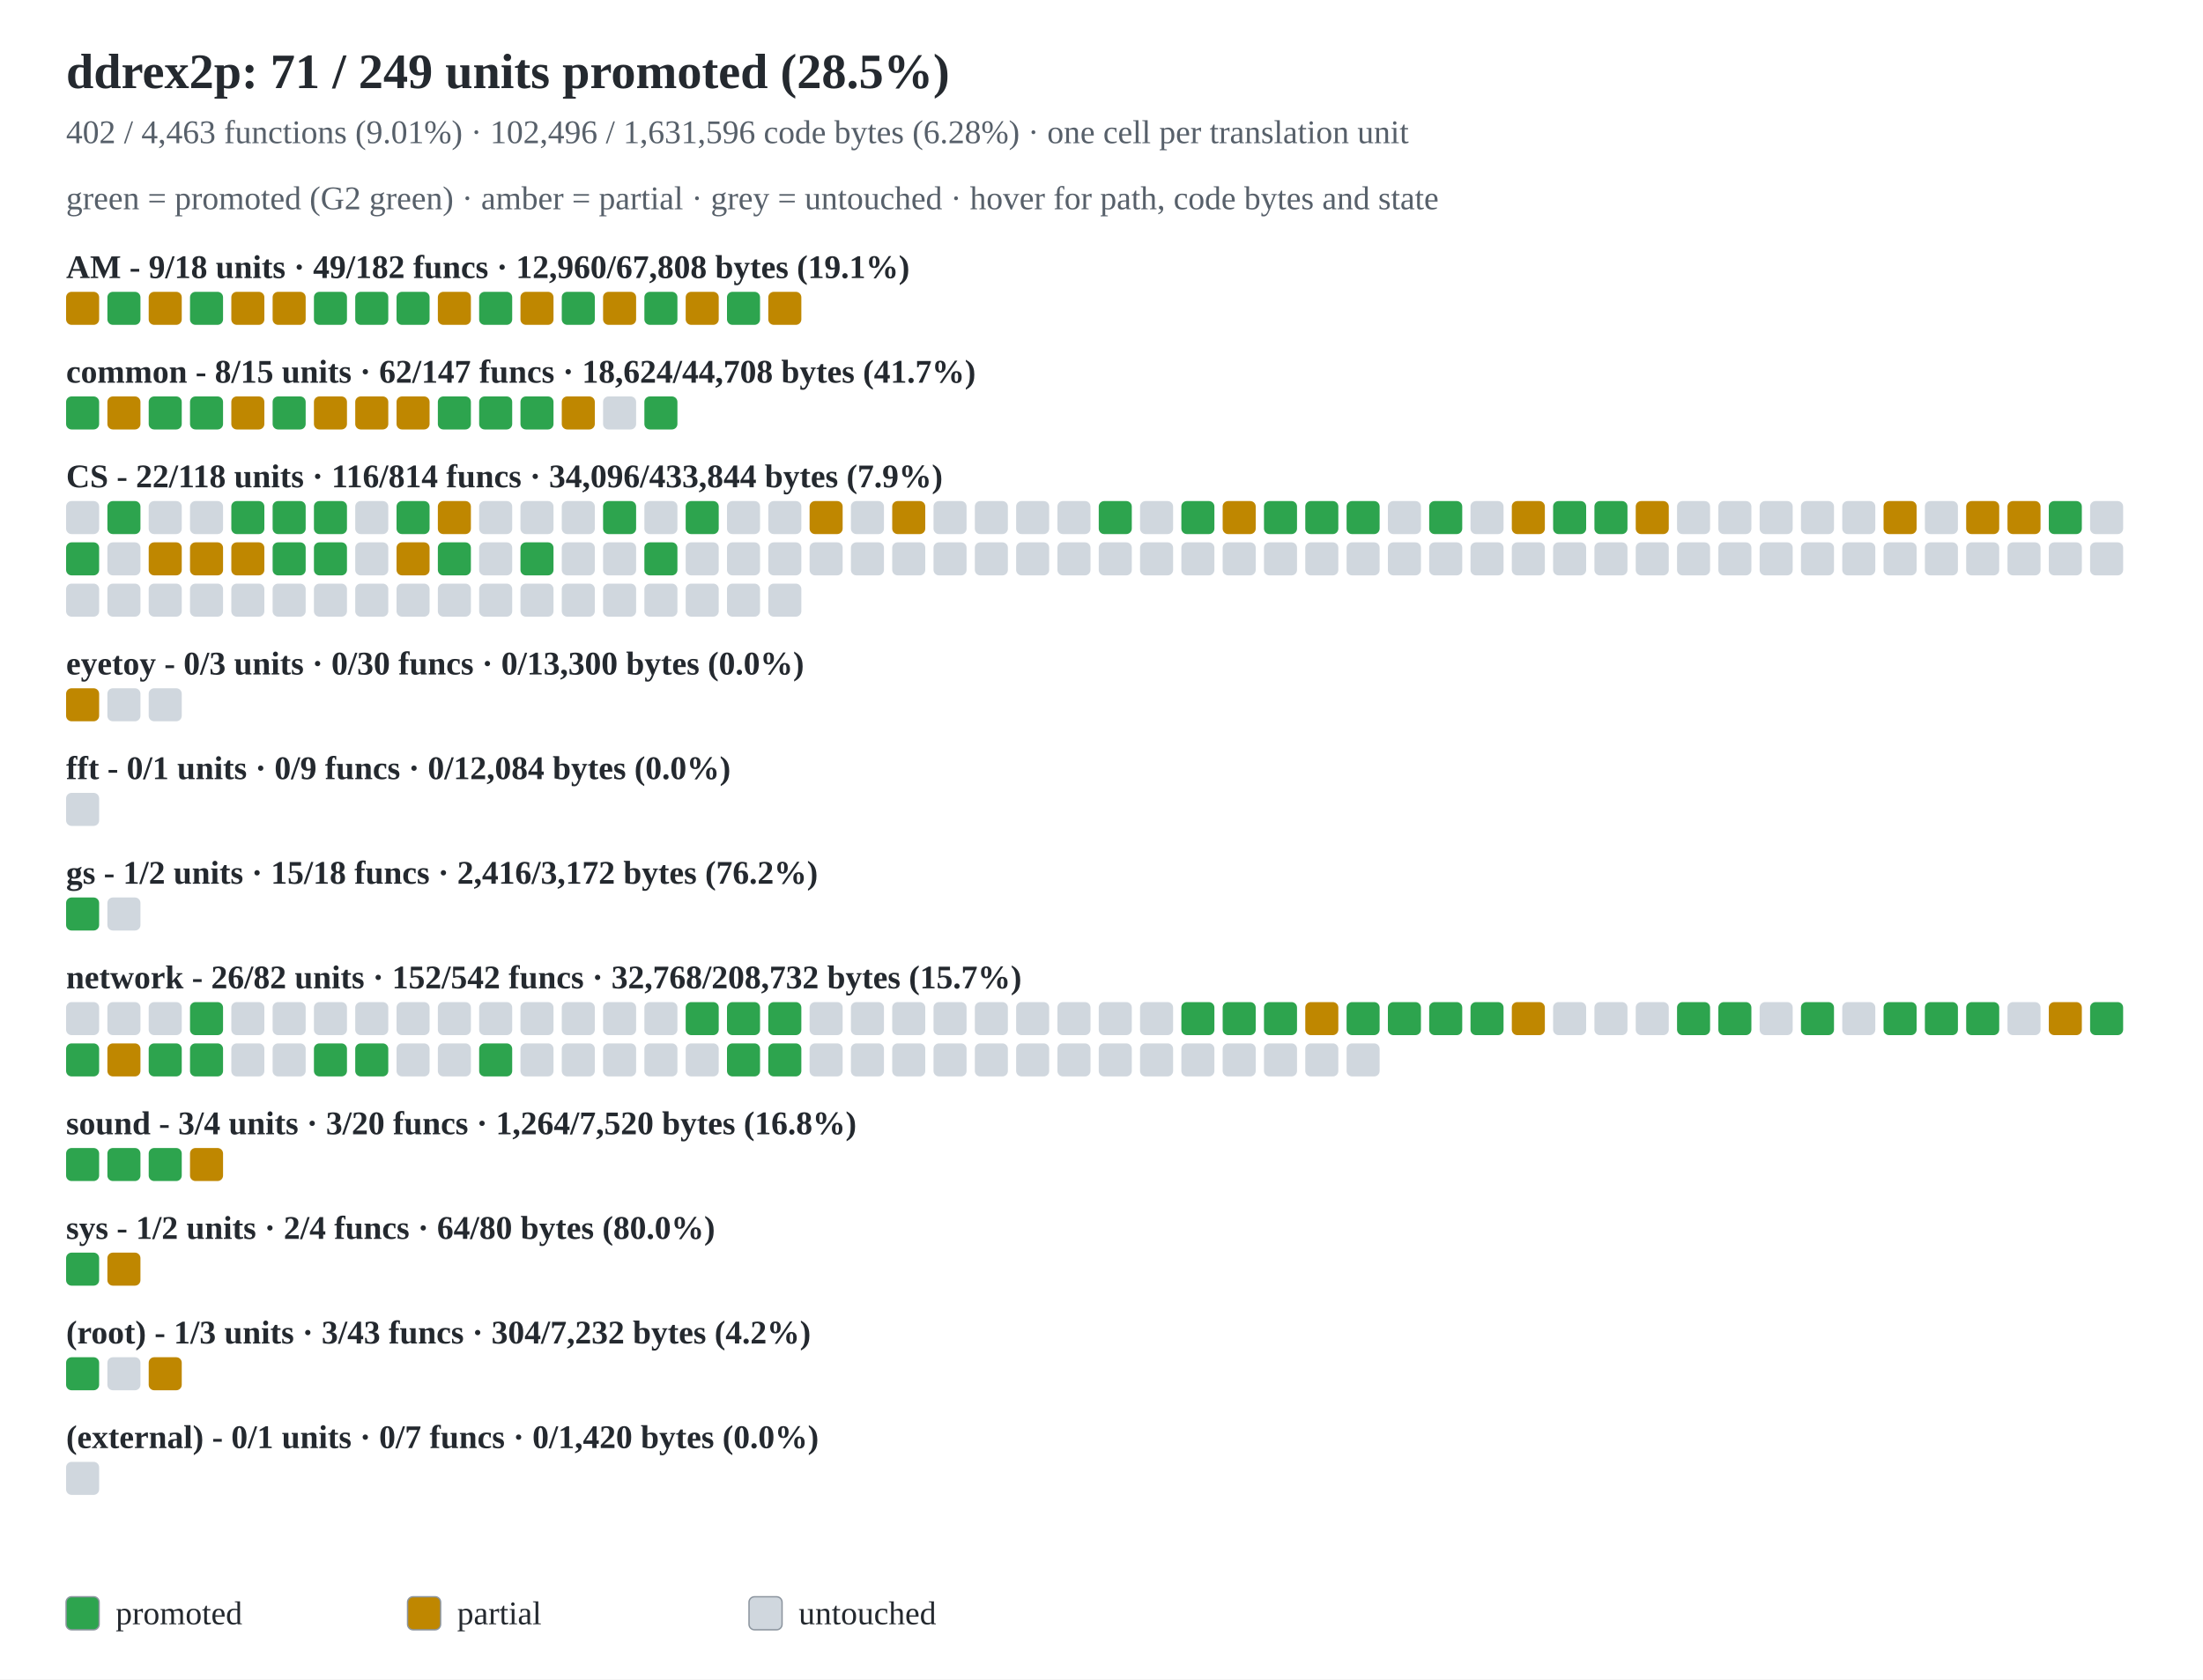
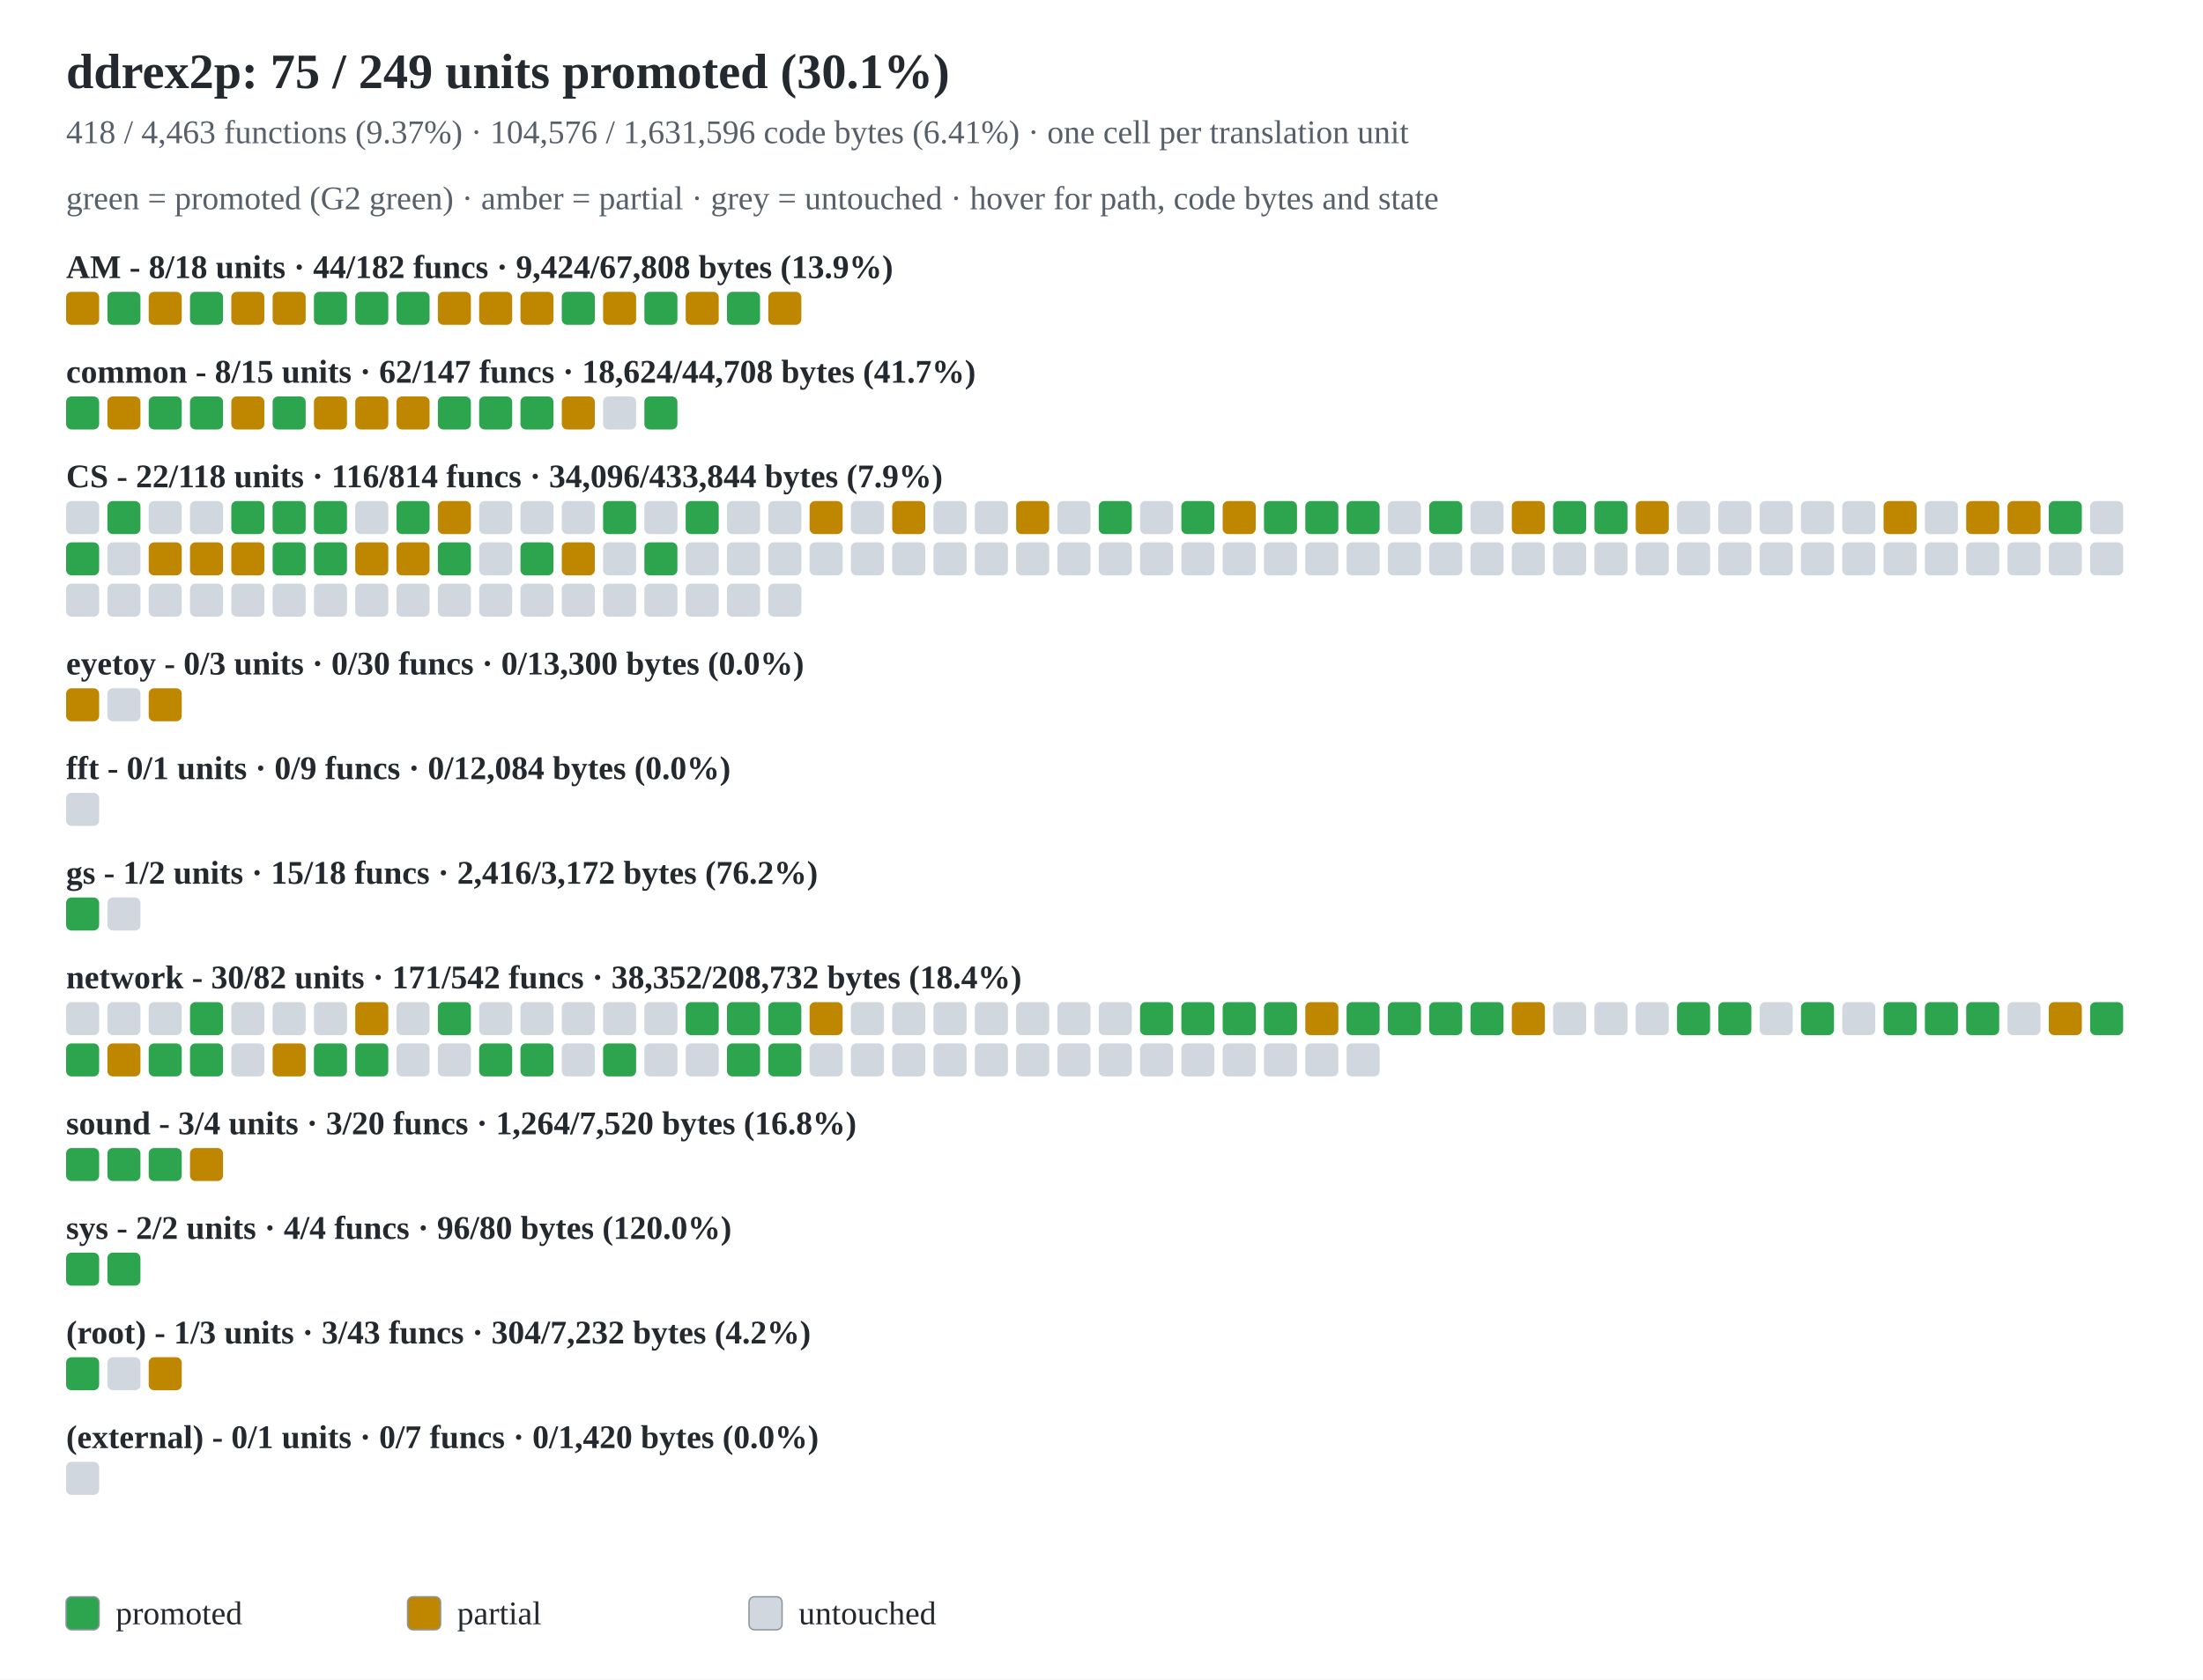
<svg xmlns="http://www.w3.org/2000/svg" width="800" height="610" viewBox="0 0 800 610" role="img" aria-label="ddrex2p translation unit heatmap">
  <rect width="800" height="610" fill="#ffffff" />
-   <text x="24" y="32" font-size="18" font-weight="600" fill="#24292f">ddrex2p: 71 / 249 units promoted (28.5%)</text>
-   <text x="24" y="52" font-size="12" fill="#57606a">402 / 4,463 functions (9.01%) · 102,496 / 1,631,596 code bytes (6.28%) · one cell per translation unit</text>
+   <text x="24" y="32" font-size="18" font-weight="600" fill="#24292f">ddrex2p: 75 / 249 units promoted (30.1%)</text>
+   <text x="24" y="52" font-size="12" fill="#57606a">418 / 4,463 functions (9.37%) · 104,576 / 1,631,596 code bytes (6.41%) · one cell per translation unit</text>
  <text x="24" y="76" font-size="12" fill="#57606a">green = promoted (G2 green) · amber = partial · grey = untouched · hover for path, code bytes and state</text>
  <g class="module" data-module="AM">
-     <text x="24" y="101" font-size="12" font-weight="600" fill="#24292f">AM - 9/18 units · 49/182 funcs · 12,960/67,808 bytes (19.1%)</text>
+     <text x="24" y="101" font-size="12" font-weight="600" fill="#24292f">AM - 8/18 units · 44/182 funcs · 9,424/67,808 bytes (13.9%)</text>
    <rect class="cell" data-state="partial" x="24" y="106" width="12" height="12" rx="2" fill="#bf8700" />
    <rect class="cell" data-state="promoted" x="39" y="106" width="12" height="12" rx="2" fill="#2da44e" />
    <rect class="cell" data-state="partial" x="54" y="106" width="12" height="12" rx="2" fill="#bf8700" />
    <rect class="cell" data-state="promoted" x="69" y="106" width="12" height="12" rx="2" fill="#2da44e" />
    <rect class="cell" data-state="partial" x="84" y="106" width="12" height="12" rx="2" fill="#bf8700" />
    <rect class="cell" data-state="partial" x="99" y="106" width="12" height="12" rx="2" fill="#bf8700" />
    <rect class="cell" data-state="promoted" x="114" y="106" width="12" height="12" rx="2" fill="#2da44e" />
    <rect class="cell" data-state="promoted" x="129" y="106" width="12" height="12" rx="2" fill="#2da44e" />
    <rect class="cell" data-state="promoted" x="144" y="106" width="12" height="12" rx="2" fill="#2da44e" />
    <rect class="cell" data-state="partial" x="159" y="106" width="12" height="12" rx="2" fill="#bf8700" />
-     <rect class="cell" data-state="promoted" x="174" y="106" width="12" height="12" rx="2" fill="#2da44e" />
+     <rect class="cell" data-state="partial" x="174" y="106" width="12" height="12" rx="2" fill="#bf8700" />
    <rect class="cell" data-state="partial" x="189" y="106" width="12" height="12" rx="2" fill="#bf8700" />
    <rect class="cell" data-state="promoted" x="204" y="106" width="12" height="12" rx="2" fill="#2da44e" />
    <rect class="cell" data-state="partial" x="219" y="106" width="12" height="12" rx="2" fill="#bf8700" />
    <rect class="cell" data-state="promoted" x="234" y="106" width="12" height="12" rx="2" fill="#2da44e" />
    <rect class="cell" data-state="partial" x="249" y="106" width="12" height="12" rx="2" fill="#bf8700" />
    <rect class="cell" data-state="promoted" x="264" y="106" width="12" height="12" rx="2" fill="#2da44e" />
    <rect class="cell" data-state="partial" x="279" y="106" width="12" height="12" rx="2" fill="#bf8700" />
  </g>
  <g class="module" data-module="common">
    <text x="24" y="139" font-size="12" font-weight="600" fill="#24292f">common - 8/15 units · 62/147 funcs · 18,624/44,708 bytes (41.7%)</text>
    <rect class="cell" data-state="promoted" x="24" y="144" width="12" height="12" rx="2" fill="#2da44e" />
    <rect class="cell" data-state="partial" x="39" y="144" width="12" height="12" rx="2" fill="#bf8700" />
    <rect class="cell" data-state="promoted" x="54" y="144" width="12" height="12" rx="2" fill="#2da44e" />
    <rect class="cell" data-state="promoted" x="69" y="144" width="12" height="12" rx="2" fill="#2da44e" />
    <rect class="cell" data-state="partial" x="84" y="144" width="12" height="12" rx="2" fill="#bf8700" />
    <rect class="cell" data-state="promoted" x="99" y="144" width="12" height="12" rx="2" fill="#2da44e" />
    <rect class="cell" data-state="partial" x="114" y="144" width="12" height="12" rx="2" fill="#bf8700" />
    <rect class="cell" data-state="partial" x="129" y="144" width="12" height="12" rx="2" fill="#bf8700" />
    <rect class="cell" data-state="partial" x="144" y="144" width="12" height="12" rx="2" fill="#bf8700" />
    <rect class="cell" data-state="promoted" x="159" y="144" width="12" height="12" rx="2" fill="#2da44e" />
    <rect class="cell" data-state="promoted" x="174" y="144" width="12" height="12" rx="2" fill="#2da44e" />
    <rect class="cell" data-state="promoted" x="189" y="144" width="12" height="12" rx="2" fill="#2da44e" />
    <rect class="cell" data-state="partial" x="204" y="144" width="12" height="12" rx="2" fill="#bf8700" />
    <rect class="cell" data-state="untouched" x="219" y="144" width="12" height="12" rx="2" fill="#d0d7de" />
    <rect class="cell" data-state="promoted" x="234" y="144" width="12" height="12" rx="2" fill="#2da44e" />
  </g>
  <g class="module" data-module="CS">
    <text x="24" y="177" font-size="12" font-weight="600" fill="#24292f">CS - 22/118 units · 116/814 funcs · 34,096/433,844 bytes (7.9%)</text>
    <rect class="cell" data-state="untouched" x="24" y="182" width="12" height="12" rx="2" fill="#d0d7de" />
    <rect class="cell" data-state="promoted" x="39" y="182" width="12" height="12" rx="2" fill="#2da44e" />
    <rect class="cell" data-state="untouched" x="54" y="182" width="12" height="12" rx="2" fill="#d0d7de" />
    <rect class="cell" data-state="untouched" x="69" y="182" width="12" height="12" rx="2" fill="#d0d7de" />
    <rect class="cell" data-state="promoted" x="84" y="182" width="12" height="12" rx="2" fill="#2da44e" />
    <rect class="cell" data-state="promoted" x="99" y="182" width="12" height="12" rx="2" fill="#2da44e" />
    <rect class="cell" data-state="promoted" x="114" y="182" width="12" height="12" rx="2" fill="#2da44e" />
    <rect class="cell" data-state="untouched" x="129" y="182" width="12" height="12" rx="2" fill="#d0d7de" />
    <rect class="cell" data-state="promoted" x="144" y="182" width="12" height="12" rx="2" fill="#2da44e" />
    <rect class="cell" data-state="partial" x="159" y="182" width="12" height="12" rx="2" fill="#bf8700" />
    <rect class="cell" data-state="untouched" x="174" y="182" width="12" height="12" rx="2" fill="#d0d7de" />
    <rect class="cell" data-state="untouched" x="189" y="182" width="12" height="12" rx="2" fill="#d0d7de" />
    <rect class="cell" data-state="untouched" x="204" y="182" width="12" height="12" rx="2" fill="#d0d7de" />
    <rect class="cell" data-state="promoted" x="219" y="182" width="12" height="12" rx="2" fill="#2da44e" />
    <rect class="cell" data-state="untouched" x="234" y="182" width="12" height="12" rx="2" fill="#d0d7de" />
    <rect class="cell" data-state="promoted" x="249" y="182" width="12" height="12" rx="2" fill="#2da44e" />
    <rect class="cell" data-state="untouched" x="264" y="182" width="12" height="12" rx="2" fill="#d0d7de" />
    <rect class="cell" data-state="untouched" x="279" y="182" width="12" height="12" rx="2" fill="#d0d7de" />
    <rect class="cell" data-state="partial" x="294" y="182" width="12" height="12" rx="2" fill="#bf8700" />
    <rect class="cell" data-state="untouched" x="309" y="182" width="12" height="12" rx="2" fill="#d0d7de" />
    <rect class="cell" data-state="partial" x="324" y="182" width="12" height="12" rx="2" fill="#bf8700" />
    <rect class="cell" data-state="untouched" x="339" y="182" width="12" height="12" rx="2" fill="#d0d7de" />
    <rect class="cell" data-state="untouched" x="354" y="182" width="12" height="12" rx="2" fill="#d0d7de" />
-     <rect class="cell" data-state="untouched" x="369" y="182" width="12" height="12" rx="2" fill="#d0d7de" />
+     <rect class="cell" data-state="partial" x="369" y="182" width="12" height="12" rx="2" fill="#bf8700" />
    <rect class="cell" data-state="untouched" x="384" y="182" width="12" height="12" rx="2" fill="#d0d7de" />
    <rect class="cell" data-state="promoted" x="399" y="182" width="12" height="12" rx="2" fill="#2da44e" />
    <rect class="cell" data-state="untouched" x="414" y="182" width="12" height="12" rx="2" fill="#d0d7de" />
    <rect class="cell" data-state="promoted" x="429" y="182" width="12" height="12" rx="2" fill="#2da44e" />
    <rect class="cell" data-state="partial" x="444" y="182" width="12" height="12" rx="2" fill="#bf8700" />
    <rect class="cell" data-state="promoted" x="459" y="182" width="12" height="12" rx="2" fill="#2da44e" />
    <rect class="cell" data-state="promoted" x="474" y="182" width="12" height="12" rx="2" fill="#2da44e" />
    <rect class="cell" data-state="promoted" x="489" y="182" width="12" height="12" rx="2" fill="#2da44e" />
    <rect class="cell" data-state="untouched" x="504" y="182" width="12" height="12" rx="2" fill="#d0d7de" />
    <rect class="cell" data-state="promoted" x="519" y="182" width="12" height="12" rx="2" fill="#2da44e" />
    <rect class="cell" data-state="untouched" x="534" y="182" width="12" height="12" rx="2" fill="#d0d7de" />
    <rect class="cell" data-state="partial" x="549" y="182" width="12" height="12" rx="2" fill="#bf8700" />
    <rect class="cell" data-state="promoted" x="564" y="182" width="12" height="12" rx="2" fill="#2da44e" />
    <rect class="cell" data-state="promoted" x="579" y="182" width="12" height="12" rx="2" fill="#2da44e" />
    <rect class="cell" data-state="partial" x="594" y="182" width="12" height="12" rx="2" fill="#bf8700" />
    <rect class="cell" data-state="untouched" x="609" y="182" width="12" height="12" rx="2" fill="#d0d7de" />
    <rect class="cell" data-state="untouched" x="624" y="182" width="12" height="12" rx="2" fill="#d0d7de" />
    <rect class="cell" data-state="untouched" x="639" y="182" width="12" height="12" rx="2" fill="#d0d7de" />
    <rect class="cell" data-state="untouched" x="654" y="182" width="12" height="12" rx="2" fill="#d0d7de" />
    <rect class="cell" data-state="untouched" x="669" y="182" width="12" height="12" rx="2" fill="#d0d7de" />
    <rect class="cell" data-state="partial" x="684" y="182" width="12" height="12" rx="2" fill="#bf8700" />
    <rect class="cell" data-state="untouched" x="699" y="182" width="12" height="12" rx="2" fill="#d0d7de" />
    <rect class="cell" data-state="partial" x="714" y="182" width="12" height="12" rx="2" fill="#bf8700" />
    <rect class="cell" data-state="partial" x="729" y="182" width="12" height="12" rx="2" fill="#bf8700" />
    <rect class="cell" data-state="promoted" x="744" y="182" width="12" height="12" rx="2" fill="#2da44e" />
    <rect class="cell" data-state="untouched" x="759" y="182" width="12" height="12" rx="2" fill="#d0d7de" />
    <rect class="cell" data-state="promoted" x="24" y="197" width="12" height="12" rx="2" fill="#2da44e" />
    <rect class="cell" data-state="untouched" x="39" y="197" width="12" height="12" rx="2" fill="#d0d7de" />
    <rect class="cell" data-state="partial" x="54" y="197" width="12" height="12" rx="2" fill="#bf8700" />
    <rect class="cell" data-state="partial" x="69" y="197" width="12" height="12" rx="2" fill="#bf8700" />
    <rect class="cell" data-state="partial" x="84" y="197" width="12" height="12" rx="2" fill="#bf8700" />
    <rect class="cell" data-state="promoted" x="99" y="197" width="12" height="12" rx="2" fill="#2da44e" />
    <rect class="cell" data-state="promoted" x="114" y="197" width="12" height="12" rx="2" fill="#2da44e" />
-     <rect class="cell" data-state="untouched" x="129" y="197" width="12" height="12" rx="2" fill="#d0d7de" />
+     <rect class="cell" data-state="partial" x="129" y="197" width="12" height="12" rx="2" fill="#bf8700" />
    <rect class="cell" data-state="partial" x="144" y="197" width="12" height="12" rx="2" fill="#bf8700" />
    <rect class="cell" data-state="promoted" x="159" y="197" width="12" height="12" rx="2" fill="#2da44e" />
    <rect class="cell" data-state="untouched" x="174" y="197" width="12" height="12" rx="2" fill="#d0d7de" />
    <rect class="cell" data-state="promoted" x="189" y="197" width="12" height="12" rx="2" fill="#2da44e" />
-     <rect class="cell" data-state="untouched" x="204" y="197" width="12" height="12" rx="2" fill="#d0d7de" />
+     <rect class="cell" data-state="partial" x="204" y="197" width="12" height="12" rx="2" fill="#bf8700" />
    <rect class="cell" data-state="untouched" x="219" y="197" width="12" height="12" rx="2" fill="#d0d7de" />
    <rect class="cell" data-state="promoted" x="234" y="197" width="12" height="12" rx="2" fill="#2da44e" />
    <rect class="cell" data-state="untouched" x="249" y="197" width="12" height="12" rx="2" fill="#d0d7de" />
    <rect class="cell" data-state="untouched" x="264" y="197" width="12" height="12" rx="2" fill="#d0d7de" />
    <rect class="cell" data-state="untouched" x="279" y="197" width="12" height="12" rx="2" fill="#d0d7de" />
    <rect class="cell" data-state="untouched" x="294" y="197" width="12" height="12" rx="2" fill="#d0d7de" />
    <rect class="cell" data-state="untouched" x="309" y="197" width="12" height="12" rx="2" fill="#d0d7de" />
    <rect class="cell" data-state="untouched" x="324" y="197" width="12" height="12" rx="2" fill="#d0d7de" />
    <rect class="cell" data-state="untouched" x="339" y="197" width="12" height="12" rx="2" fill="#d0d7de" />
    <rect class="cell" data-state="untouched" x="354" y="197" width="12" height="12" rx="2" fill="#d0d7de" />
    <rect class="cell" data-state="untouched" x="369" y="197" width="12" height="12" rx="2" fill="#d0d7de" />
    <rect class="cell" data-state="untouched" x="384" y="197" width="12" height="12" rx="2" fill="#d0d7de" />
    <rect class="cell" data-state="untouched" x="399" y="197" width="12" height="12" rx="2" fill="#d0d7de" />
    <rect class="cell" data-state="untouched" x="414" y="197" width="12" height="12" rx="2" fill="#d0d7de" />
    <rect class="cell" data-state="untouched" x="429" y="197" width="12" height="12" rx="2" fill="#d0d7de" />
    <rect class="cell" data-state="untouched" x="444" y="197" width="12" height="12" rx="2" fill="#d0d7de" />
    <rect class="cell" data-state="untouched" x="459" y="197" width="12" height="12" rx="2" fill="#d0d7de" />
    <rect class="cell" data-state="untouched" x="474" y="197" width="12" height="12" rx="2" fill="#d0d7de" />
    <rect class="cell" data-state="untouched" x="489" y="197" width="12" height="12" rx="2" fill="#d0d7de" />
    <rect class="cell" data-state="untouched" x="504" y="197" width="12" height="12" rx="2" fill="#d0d7de" />
    <rect class="cell" data-state="untouched" x="519" y="197" width="12" height="12" rx="2" fill="#d0d7de" />
    <rect class="cell" data-state="untouched" x="534" y="197" width="12" height="12" rx="2" fill="#d0d7de" />
    <rect class="cell" data-state="untouched" x="549" y="197" width="12" height="12" rx="2" fill="#d0d7de" />
    <rect class="cell" data-state="untouched" x="564" y="197" width="12" height="12" rx="2" fill="#d0d7de" />
    <rect class="cell" data-state="untouched" x="579" y="197" width="12" height="12" rx="2" fill="#d0d7de" />
    <rect class="cell" data-state="untouched" x="594" y="197" width="12" height="12" rx="2" fill="#d0d7de" />
    <rect class="cell" data-state="untouched" x="609" y="197" width="12" height="12" rx="2" fill="#d0d7de" />
    <rect class="cell" data-state="untouched" x="624" y="197" width="12" height="12" rx="2" fill="#d0d7de" />
    <rect class="cell" data-state="untouched" x="639" y="197" width="12" height="12" rx="2" fill="#d0d7de" />
    <rect class="cell" data-state="untouched" x="654" y="197" width="12" height="12" rx="2" fill="#d0d7de" />
    <rect class="cell" data-state="untouched" x="669" y="197" width="12" height="12" rx="2" fill="#d0d7de" />
    <rect class="cell" data-state="untouched" x="684" y="197" width="12" height="12" rx="2" fill="#d0d7de" />
    <rect class="cell" data-state="untouched" x="699" y="197" width="12" height="12" rx="2" fill="#d0d7de" />
    <rect class="cell" data-state="untouched" x="714" y="197" width="12" height="12" rx="2" fill="#d0d7de" />
    <rect class="cell" data-state="untouched" x="729" y="197" width="12" height="12" rx="2" fill="#d0d7de" />
    <rect class="cell" data-state="untouched" x="744" y="197" width="12" height="12" rx="2" fill="#d0d7de" />
    <rect class="cell" data-state="untouched" x="759" y="197" width="12" height="12" rx="2" fill="#d0d7de" />
    <rect class="cell" data-state="untouched" x="24" y="212" width="12" height="12" rx="2" fill="#d0d7de" />
    <rect class="cell" data-state="untouched" x="39" y="212" width="12" height="12" rx="2" fill="#d0d7de" />
    <rect class="cell" data-state="untouched" x="54" y="212" width="12" height="12" rx="2" fill="#d0d7de" />
    <rect class="cell" data-state="untouched" x="69" y="212" width="12" height="12" rx="2" fill="#d0d7de" />
    <rect class="cell" data-state="untouched" x="84" y="212" width="12" height="12" rx="2" fill="#d0d7de" />
    <rect class="cell" data-state="untouched" x="99" y="212" width="12" height="12" rx="2" fill="#d0d7de" />
    <rect class="cell" data-state="untouched" x="114" y="212" width="12" height="12" rx="2" fill="#d0d7de" />
    <rect class="cell" data-state="untouched" x="129" y="212" width="12" height="12" rx="2" fill="#d0d7de" />
    <rect class="cell" data-state="untouched" x="144" y="212" width="12" height="12" rx="2" fill="#d0d7de" />
    <rect class="cell" data-state="untouched" x="159" y="212" width="12" height="12" rx="2" fill="#d0d7de" />
    <rect class="cell" data-state="untouched" x="174" y="212" width="12" height="12" rx="2" fill="#d0d7de" />
    <rect class="cell" data-state="untouched" x="189" y="212" width="12" height="12" rx="2" fill="#d0d7de" />
    <rect class="cell" data-state="untouched" x="204" y="212" width="12" height="12" rx="2" fill="#d0d7de" />
    <rect class="cell" data-state="untouched" x="219" y="212" width="12" height="12" rx="2" fill="#d0d7de" />
    <rect class="cell" data-state="untouched" x="234" y="212" width="12" height="12" rx="2" fill="#d0d7de" />
    <rect class="cell" data-state="untouched" x="249" y="212" width="12" height="12" rx="2" fill="#d0d7de" />
    <rect class="cell" data-state="untouched" x="264" y="212" width="12" height="12" rx="2" fill="#d0d7de" />
    <rect class="cell" data-state="untouched" x="279" y="212" width="12" height="12" rx="2" fill="#d0d7de" />
  </g>
  <g class="module" data-module="eyetoy">
    <text x="24" y="245" font-size="12" font-weight="600" fill="#24292f">eyetoy - 0/3 units · 0/30 funcs · 0/13,300 bytes (0.0%)</text>
    <rect class="cell" data-state="partial" x="24" y="250" width="12" height="12" rx="2" fill="#bf8700" />
    <rect class="cell" data-state="untouched" x="39" y="250" width="12" height="12" rx="2" fill="#d0d7de" />
-     <rect class="cell" data-state="untouched" x="54" y="250" width="12" height="12" rx="2" fill="#d0d7de" />
+     <rect class="cell" data-state="partial" x="54" y="250" width="12" height="12" rx="2" fill="#bf8700" />
  </g>
  <g class="module" data-module="fft">
    <text x="24" y="283" font-size="12" font-weight="600" fill="#24292f">fft - 0/1 units · 0/9 funcs · 0/12,084 bytes (0.0%)</text>
    <rect class="cell" data-state="untouched" x="24" y="288" width="12" height="12" rx="2" fill="#d0d7de" />
  </g>
  <g class="module" data-module="gs">
    <text x="24" y="321" font-size="12" font-weight="600" fill="#24292f">gs - 1/2 units · 15/18 funcs · 2,416/3,172 bytes (76.2%)</text>
    <rect class="cell" data-state="promoted" x="24" y="326" width="12" height="12" rx="2" fill="#2da44e" />
    <rect class="cell" data-state="untouched" x="39" y="326" width="12" height="12" rx="2" fill="#d0d7de" />
  </g>
  <g class="module" data-module="network">
-     <text x="24" y="359" font-size="12" font-weight="600" fill="#24292f">network - 26/82 units · 152/542 funcs · 32,768/208,732 bytes (15.7%)</text>
+     <text x="24" y="359" font-size="12" font-weight="600" fill="#24292f">network - 30/82 units · 171/542 funcs · 38,352/208,732 bytes (18.4%)</text>
    <rect class="cell" data-state="untouched" x="24" y="364" width="12" height="12" rx="2" fill="#d0d7de" />
    <rect class="cell" data-state="untouched" x="39" y="364" width="12" height="12" rx="2" fill="#d0d7de" />
    <rect class="cell" data-state="untouched" x="54" y="364" width="12" height="12" rx="2" fill="#d0d7de" />
    <rect class="cell" data-state="promoted" x="69" y="364" width="12" height="12" rx="2" fill="#2da44e" />
    <rect class="cell" data-state="untouched" x="84" y="364" width="12" height="12" rx="2" fill="#d0d7de" />
    <rect class="cell" data-state="untouched" x="99" y="364" width="12" height="12" rx="2" fill="#d0d7de" />
    <rect class="cell" data-state="untouched" x="114" y="364" width="12" height="12" rx="2" fill="#d0d7de" />
-     <rect class="cell" data-state="untouched" x="129" y="364" width="12" height="12" rx="2" fill="#d0d7de" />
+     <rect class="cell" data-state="partial" x="129" y="364" width="12" height="12" rx="2" fill="#bf8700" />
    <rect class="cell" data-state="untouched" x="144" y="364" width="12" height="12" rx="2" fill="#d0d7de" />
-     <rect class="cell" data-state="untouched" x="159" y="364" width="12" height="12" rx="2" fill="#d0d7de" />
+     <rect class="cell" data-state="promoted" x="159" y="364" width="12" height="12" rx="2" fill="#2da44e" />
    <rect class="cell" data-state="untouched" x="174" y="364" width="12" height="12" rx="2" fill="#d0d7de" />
    <rect class="cell" data-state="untouched" x="189" y="364" width="12" height="12" rx="2" fill="#d0d7de" />
    <rect class="cell" data-state="untouched" x="204" y="364" width="12" height="12" rx="2" fill="#d0d7de" />
    <rect class="cell" data-state="untouched" x="219" y="364" width="12" height="12" rx="2" fill="#d0d7de" />
    <rect class="cell" data-state="untouched" x="234" y="364" width="12" height="12" rx="2" fill="#d0d7de" />
    <rect class="cell" data-state="promoted" x="249" y="364" width="12" height="12" rx="2" fill="#2da44e" />
    <rect class="cell" data-state="promoted" x="264" y="364" width="12" height="12" rx="2" fill="#2da44e" />
    <rect class="cell" data-state="promoted" x="279" y="364" width="12" height="12" rx="2" fill="#2da44e" />
-     <rect class="cell" data-state="untouched" x="294" y="364" width="12" height="12" rx="2" fill="#d0d7de" />
+     <rect class="cell" data-state="partial" x="294" y="364" width="12" height="12" rx="2" fill="#bf8700" />
    <rect class="cell" data-state="untouched" x="309" y="364" width="12" height="12" rx="2" fill="#d0d7de" />
    <rect class="cell" data-state="untouched" x="324" y="364" width="12" height="12" rx="2" fill="#d0d7de" />
    <rect class="cell" data-state="untouched" x="339" y="364" width="12" height="12" rx="2" fill="#d0d7de" />
    <rect class="cell" data-state="untouched" x="354" y="364" width="12" height="12" rx="2" fill="#d0d7de" />
    <rect class="cell" data-state="untouched" x="369" y="364" width="12" height="12" rx="2" fill="#d0d7de" />
    <rect class="cell" data-state="untouched" x="384" y="364" width="12" height="12" rx="2" fill="#d0d7de" />
    <rect class="cell" data-state="untouched" x="399" y="364" width="12" height="12" rx="2" fill="#d0d7de" />
-     <rect class="cell" data-state="untouched" x="414" y="364" width="12" height="12" rx="2" fill="#d0d7de" />
+     <rect class="cell" data-state="promoted" x="414" y="364" width="12" height="12" rx="2" fill="#2da44e" />
    <rect class="cell" data-state="promoted" x="429" y="364" width="12" height="12" rx="2" fill="#2da44e" />
    <rect class="cell" data-state="promoted" x="444" y="364" width="12" height="12" rx="2" fill="#2da44e" />
    <rect class="cell" data-state="promoted" x="459" y="364" width="12" height="12" rx="2" fill="#2da44e" />
    <rect class="cell" data-state="partial" x="474" y="364" width="12" height="12" rx="2" fill="#bf8700" />
    <rect class="cell" data-state="promoted" x="489" y="364" width="12" height="12" rx="2" fill="#2da44e" />
    <rect class="cell" data-state="promoted" x="504" y="364" width="12" height="12" rx="2" fill="#2da44e" />
    <rect class="cell" data-state="promoted" x="519" y="364" width="12" height="12" rx="2" fill="#2da44e" />
    <rect class="cell" data-state="promoted" x="534" y="364" width="12" height="12" rx="2" fill="#2da44e" />
    <rect class="cell" data-state="partial" x="549" y="364" width="12" height="12" rx="2" fill="#bf8700" />
    <rect class="cell" data-state="untouched" x="564" y="364" width="12" height="12" rx="2" fill="#d0d7de" />
    <rect class="cell" data-state="untouched" x="579" y="364" width="12" height="12" rx="2" fill="#d0d7de" />
    <rect class="cell" data-state="untouched" x="594" y="364" width="12" height="12" rx="2" fill="#d0d7de" />
    <rect class="cell" data-state="promoted" x="609" y="364" width="12" height="12" rx="2" fill="#2da44e" />
    <rect class="cell" data-state="promoted" x="624" y="364" width="12" height="12" rx="2" fill="#2da44e" />
    <rect class="cell" data-state="untouched" x="639" y="364" width="12" height="12" rx="2" fill="#d0d7de" />
    <rect class="cell" data-state="promoted" x="654" y="364" width="12" height="12" rx="2" fill="#2da44e" />
    <rect class="cell" data-state="untouched" x="669" y="364" width="12" height="12" rx="2" fill="#d0d7de" />
    <rect class="cell" data-state="promoted" x="684" y="364" width="12" height="12" rx="2" fill="#2da44e" />
    <rect class="cell" data-state="promoted" x="699" y="364" width="12" height="12" rx="2" fill="#2da44e" />
    <rect class="cell" data-state="promoted" x="714" y="364" width="12" height="12" rx="2" fill="#2da44e" />
    <rect class="cell" data-state="untouched" x="729" y="364" width="12" height="12" rx="2" fill="#d0d7de" />
    <rect class="cell" data-state="partial" x="744" y="364" width="12" height="12" rx="2" fill="#bf8700" />
    <rect class="cell" data-state="promoted" x="759" y="364" width="12" height="12" rx="2" fill="#2da44e" />
    <rect class="cell" data-state="promoted" x="24" y="379" width="12" height="12" rx="2" fill="#2da44e" />
    <rect class="cell" data-state="partial" x="39" y="379" width="12" height="12" rx="2" fill="#bf8700" />
    <rect class="cell" data-state="promoted" x="54" y="379" width="12" height="12" rx="2" fill="#2da44e" />
    <rect class="cell" data-state="promoted" x="69" y="379" width="12" height="12" rx="2" fill="#2da44e" />
    <rect class="cell" data-state="untouched" x="84" y="379" width="12" height="12" rx="2" fill="#d0d7de" />
-     <rect class="cell" data-state="untouched" x="99" y="379" width="12" height="12" rx="2" fill="#d0d7de" />
+     <rect class="cell" data-state="partial" x="99" y="379" width="12" height="12" rx="2" fill="#bf8700" />
    <rect class="cell" data-state="promoted" x="114" y="379" width="12" height="12" rx="2" fill="#2da44e" />
    <rect class="cell" data-state="promoted" x="129" y="379" width="12" height="12" rx="2" fill="#2da44e" />
    <rect class="cell" data-state="untouched" x="144" y="379" width="12" height="12" rx="2" fill="#d0d7de" />
    <rect class="cell" data-state="untouched" x="159" y="379" width="12" height="12" rx="2" fill="#d0d7de" />
    <rect class="cell" data-state="promoted" x="174" y="379" width="12" height="12" rx="2" fill="#2da44e" />
-     <rect class="cell" data-state="untouched" x="189" y="379" width="12" height="12" rx="2" fill="#d0d7de" />
+     <rect class="cell" data-state="promoted" x="189" y="379" width="12" height="12" rx="2" fill="#2da44e" />
    <rect class="cell" data-state="untouched" x="204" y="379" width="12" height="12" rx="2" fill="#d0d7de" />
-     <rect class="cell" data-state="untouched" x="219" y="379" width="12" height="12" rx="2" fill="#d0d7de" />
+     <rect class="cell" data-state="promoted" x="219" y="379" width="12" height="12" rx="2" fill="#2da44e" />
    <rect class="cell" data-state="untouched" x="234" y="379" width="12" height="12" rx="2" fill="#d0d7de" />
    <rect class="cell" data-state="untouched" x="249" y="379" width="12" height="12" rx="2" fill="#d0d7de" />
    <rect class="cell" data-state="promoted" x="264" y="379" width="12" height="12" rx="2" fill="#2da44e" />
    <rect class="cell" data-state="promoted" x="279" y="379" width="12" height="12" rx="2" fill="#2da44e" />
    <rect class="cell" data-state="untouched" x="294" y="379" width="12" height="12" rx="2" fill="#d0d7de" />
    <rect class="cell" data-state="untouched" x="309" y="379" width="12" height="12" rx="2" fill="#d0d7de" />
    <rect class="cell" data-state="untouched" x="324" y="379" width="12" height="12" rx="2" fill="#d0d7de" />
    <rect class="cell" data-state="untouched" x="339" y="379" width="12" height="12" rx="2" fill="#d0d7de" />
    <rect class="cell" data-state="untouched" x="354" y="379" width="12" height="12" rx="2" fill="#d0d7de" />
    <rect class="cell" data-state="untouched" x="369" y="379" width="12" height="12" rx="2" fill="#d0d7de" />
    <rect class="cell" data-state="untouched" x="384" y="379" width="12" height="12" rx="2" fill="#d0d7de" />
    <rect class="cell" data-state="untouched" x="399" y="379" width="12" height="12" rx="2" fill="#d0d7de" />
    <rect class="cell" data-state="untouched" x="414" y="379" width="12" height="12" rx="2" fill="#d0d7de" />
    <rect class="cell" data-state="untouched" x="429" y="379" width="12" height="12" rx="2" fill="#d0d7de" />
    <rect class="cell" data-state="untouched" x="444" y="379" width="12" height="12" rx="2" fill="#d0d7de" />
    <rect class="cell" data-state="untouched" x="459" y="379" width="12" height="12" rx="2" fill="#d0d7de" />
    <rect class="cell" data-state="untouched" x="474" y="379" width="12" height="12" rx="2" fill="#d0d7de" />
    <rect class="cell" data-state="untouched" x="489" y="379" width="12" height="12" rx="2" fill="#d0d7de" />
  </g>
  <g class="module" data-module="sound">
    <text x="24" y="412" font-size="12" font-weight="600" fill="#24292f">sound - 3/4 units · 3/20 funcs · 1,264/7,520 bytes (16.8%)</text>
    <rect class="cell" data-state="promoted" x="24" y="417" width="12" height="12" rx="2" fill="#2da44e" />
    <rect class="cell" data-state="promoted" x="39" y="417" width="12" height="12" rx="2" fill="#2da44e" />
    <rect class="cell" data-state="promoted" x="54" y="417" width="12" height="12" rx="2" fill="#2da44e" />
    <rect class="cell" data-state="partial" x="69" y="417" width="12" height="12" rx="2" fill="#bf8700" />
  </g>
  <g class="module" data-module="sys">
-     <text x="24" y="450" font-size="12" font-weight="600" fill="#24292f">sys - 1/2 units · 2/4 funcs · 64/80 bytes (80.0%)</text>
+     <text x="24" y="450" font-size="12" font-weight="600" fill="#24292f">sys - 2/2 units · 4/4 funcs · 96/80 bytes (120.0%)</text>
    <rect class="cell" data-state="promoted" x="24" y="455" width="12" height="12" rx="2" fill="#2da44e" />
-     <rect class="cell" data-state="partial" x="39" y="455" width="12" height="12" rx="2" fill="#bf8700" />
+     <rect class="cell" data-state="promoted" x="39" y="455" width="12" height="12" rx="2" fill="#2da44e" />
  </g>
  <g class="module" data-module="(root)">
    <text x="24" y="488" font-size="12" font-weight="600" fill="#24292f">(root) - 1/3 units · 3/43 funcs · 304/7,232 bytes (4.2%)</text>
    <rect class="cell" data-state="promoted" x="24" y="493" width="12" height="12" rx="2" fill="#2da44e" />
    <rect class="cell" data-state="untouched" x="39" y="493" width="12" height="12" rx="2" fill="#d0d7de" />
    <rect class="cell" data-state="partial" x="54" y="493" width="12" height="12" rx="2" fill="#bf8700" />
  </g>
  <g class="module" data-module="(external)">
    <text x="24" y="526" font-size="12" font-weight="600" fill="#24292f">(external) - 0/1 units · 0/7 funcs · 0/1,420 bytes (0.0%)</text>
    <rect class="cell" data-state="untouched" x="24" y="531" width="12" height="12" rx="2" fill="#d0d7de" />
  </g>
  <g transform="translate(0 580)" class="legend">
    <rect x="24" y="0" width="12" height="12" rx="2" fill="#2da44e" stroke="#8c959f" stroke-width="0.5" />
    <text x="42" y="10" font-size="12" fill="#24292f">promoted</text>
    <rect x="148" y="0" width="12" height="12" rx="2" fill="#bf8700" stroke="#8c959f" stroke-width="0.5" />
    <text x="166" y="10" font-size="12" fill="#24292f">partial</text>
    <rect x="272" y="0" width="12" height="12" rx="2" fill="#d0d7de" stroke="#8c959f" stroke-width="0.5" />
    <text x="290" y="10" font-size="12" fill="#24292f">untouched</text>
  </g>
</svg>
